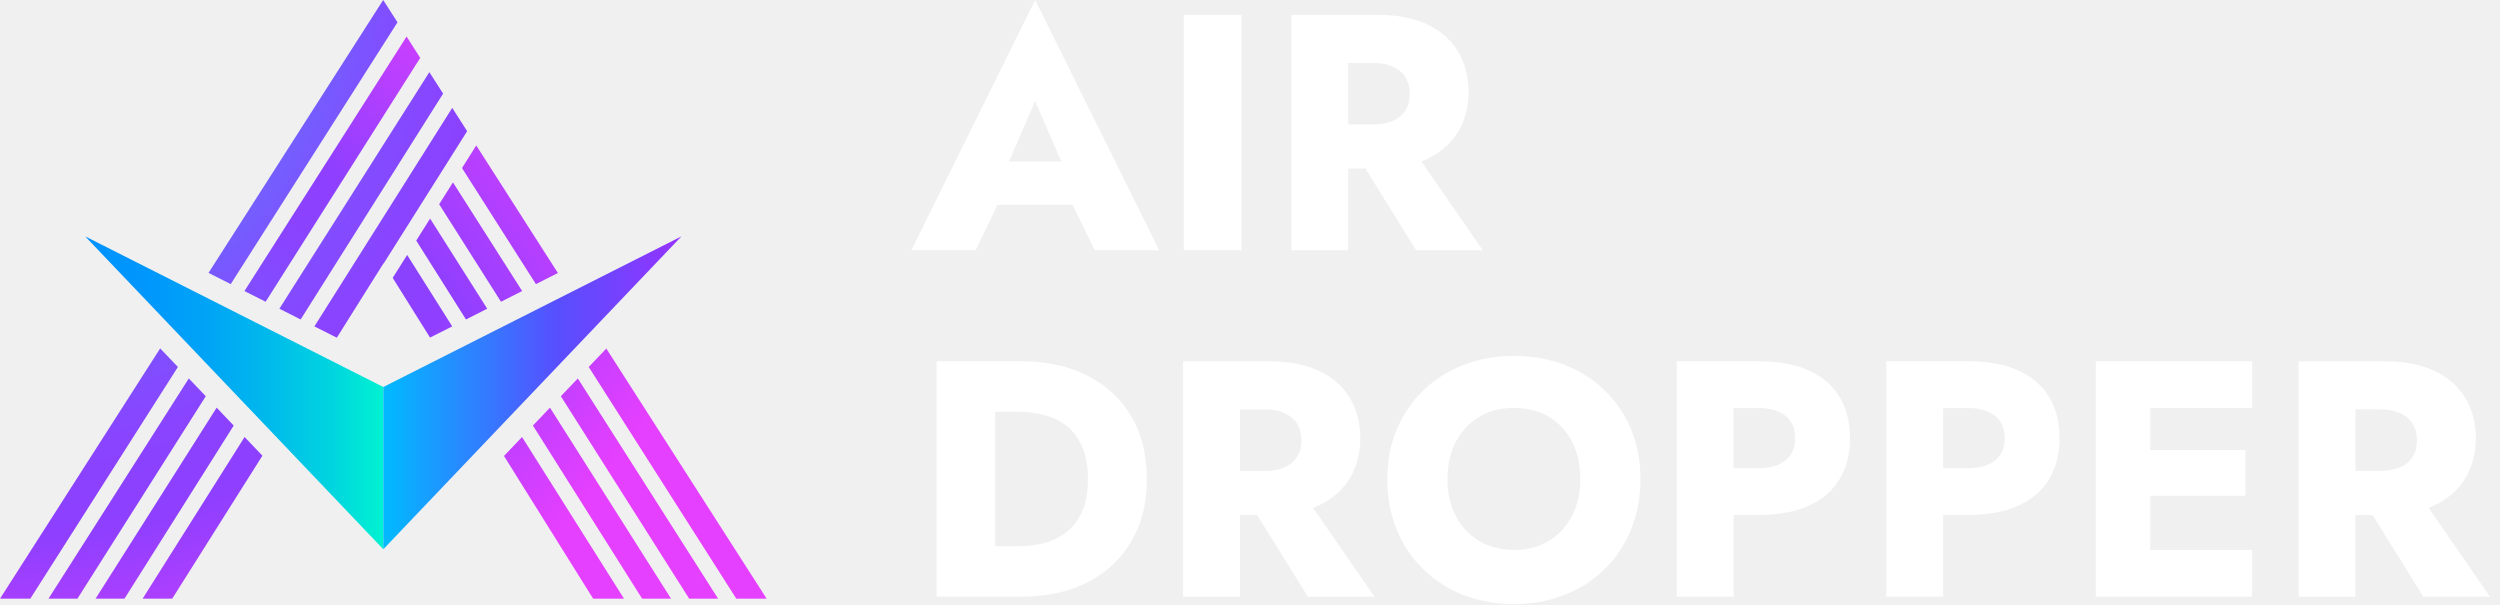
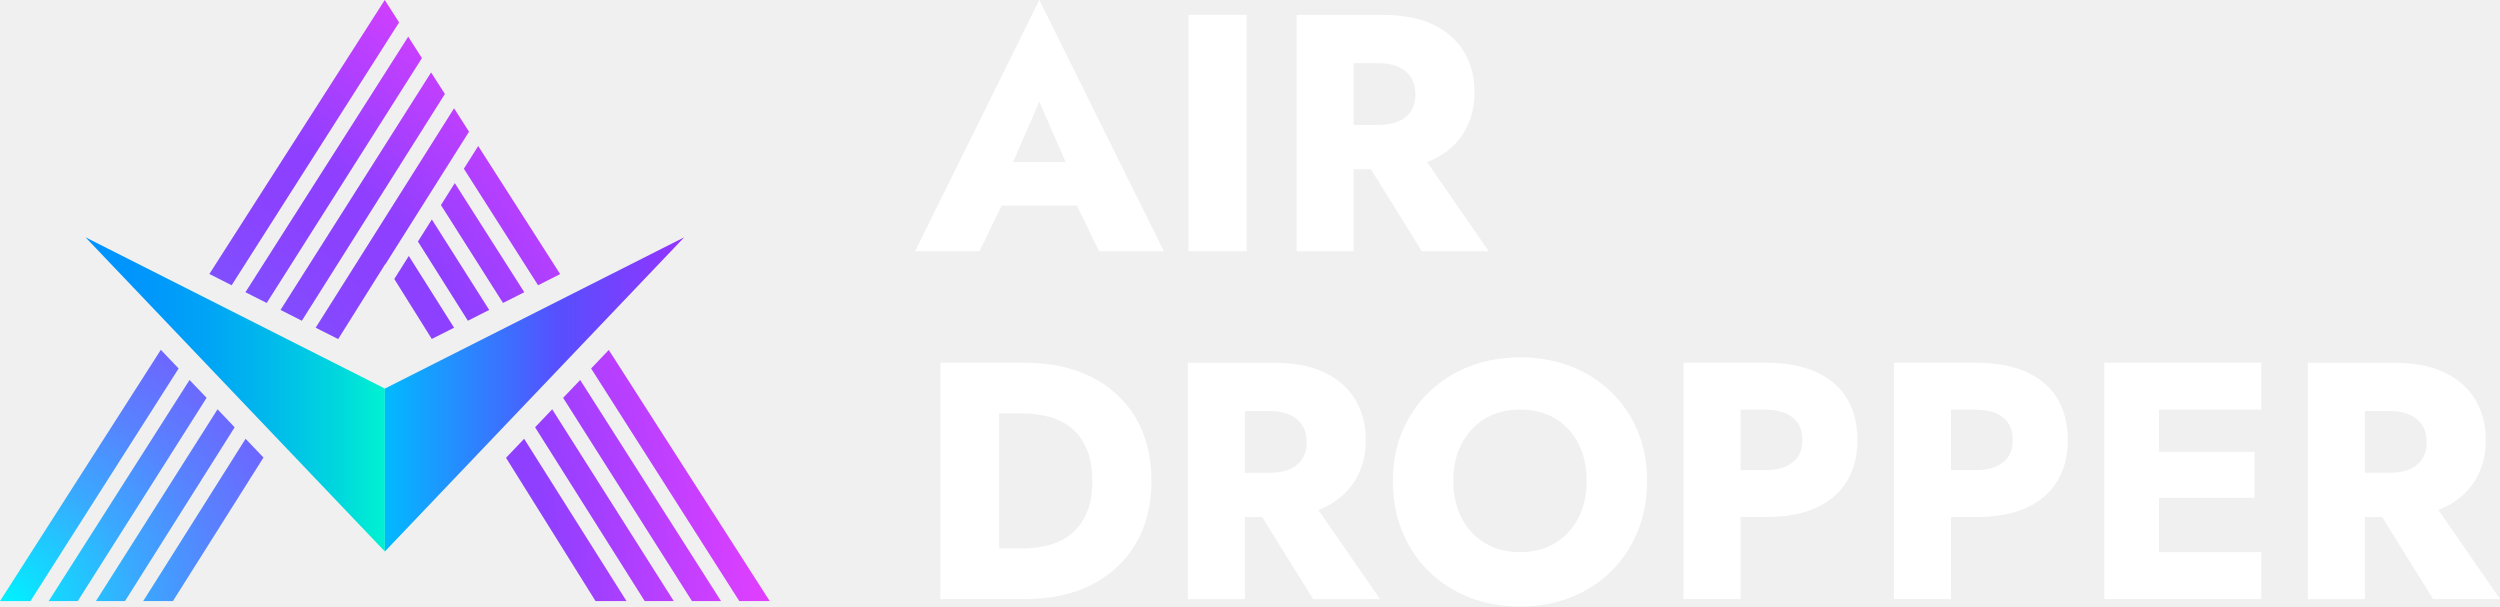
- <svg xmlns="http://www.w3.org/2000/svg" width="149" height="36" viewBox="0 0 149 36" fill="none">
-   <path d="M15.832 17.984L25.045 3.45L24.232 2.177L14.568 17.347L15.832 17.984Z" fill="url(#paint0_radial_2_1401)" />
-   <path d="M9.547 20.764L0 35.68H1.807L10.603 21.872L9.547 20.764Z" fill="url(#paint1_radial_2_1401)" />
-   <path d="M22.838 0L12.428 16.264L13.751 16.933L23.691 1.33L22.838 0Z" fill="url(#paint2_radial_2_1401)" />
-   <path d="M17.918 19.04L26.41 5.579L25.59 4.3L16.652 18.398L17.918 19.04Z" fill="url(#paint3_radial_2_1401)" />
-   <path d="M12.912 24.296L5.695 35.68H7.42L13.929 25.363L12.912 24.296Z" fill="url(#paint4_radial_2_1401)" />
-   <path d="M20.075 20.127L22.86 15.688L22.869 15.7L27.842 7.818L26.953 6.429L18.738 19.453L20.075 20.127Z" fill="url(#paint5_radial_2_1401)" />
-   <path d="M14.577 26.046L8.5 35.68H10.264L15.639 27.159L14.577 26.046Z" fill="url(#paint6_radial_2_1401)" />
-   <path d="M11.252 22.555L2.891 35.68H4.615L12.264 23.615L11.252 22.555Z" fill="url(#paint7_radial_2_1401)" />
-   <path d="M34.438 22.555L33.426 23.615L41.075 35.68H42.799L34.438 22.555Z" fill="url(#paint8_radial_2_1401)" />
-   <path d="M30.037 27.175L35.351 35.68H37.19L31.113 26.046L30.037 27.175Z" fill="url(#paint9_radial_2_1401)" />
-   <path d="M31.762 25.363L38.27 35.68H39.995L32.778 24.296L31.762 25.363Z" fill="url(#paint10_radial_2_1401)" />
-   <path d="M43.883 35.68H45.691L36.136 20.773L35.088 21.872L43.883 35.68Z" fill="url(#paint11_radial_2_1401)" />
-   <path d="M31.122 17.347L26.996 10.87L26.174 12.172L29.859 17.984L31.122 17.347Z" fill="url(#paint12_radial_2_1401)" />
-   <path d="M24.266 15.195L23.404 16.561L25.63 20.12L26.952 19.453L24.266 15.195Z" fill="url(#paint13_radial_2_1401)" />
-   <path d="M31.94 16.933L33.251 16.271L28.385 8.668L27.535 10.015L31.94 16.933Z" fill="url(#paint14_radial_2_1401)" />
-   <path d="M29.038 18.398L25.634 13.027L24.807 14.338L27.772 19.04L29.038 18.398Z" fill="url(#paint15_radial_2_1401)" />
-   <path d="M22.845 23.065L5.076 14.087L22.845 32.735V23.065Z" fill="url(#paint16_linear_2_1401)" />
-   <path d="M22.846 23.065L40.615 14.087L22.846 32.735V23.065Z" fill="url(#paint17_linear_2_1401)" />
-   <path d="M54.318 14.911H58.147L59.454 12.206H63.927L65.241 14.911H69.088L61.695 0L54.318 14.911ZM63.258 9.62H60.137L61.693 6.034L63.258 9.62Z" fill="white" />
-   <path d="M74 0.882H70.553V14.911H74V0.882Z" fill="white" />
-   <path d="M80.355 10.043H81.376L84.403 14.914H88.371L84.714 9.62C84.842 9.572 84.965 9.52 85.084 9.463C85.886 9.074 86.493 8.537 86.907 7.85C87.32 7.162 87.528 6.369 87.528 5.474C87.528 4.578 87.32 3.767 86.907 3.08C86.493 2.392 85.886 1.853 85.084 1.467C84.282 1.078 83.279 0.886 82.077 0.886H76.967V14.916H80.355V10.045V10.043ZM81.838 3.749C82.292 3.749 82.683 3.822 83.009 3.971C83.336 4.117 83.587 4.329 83.761 4.601C83.935 4.875 84.022 5.207 84.022 5.593C84.022 5.979 83.935 6.31 83.761 6.584C83.587 6.858 83.336 7.066 83.009 7.205C82.683 7.345 82.29 7.416 81.838 7.416H80.355V3.749H81.838Z" fill="white" />
-   <path d="M64.821 22.393C63.699 21.82 62.37 21.532 60.832 21.532H55.822V35.561H60.832C62.37 35.561 63.699 35.273 64.821 34.7C65.943 34.127 66.813 33.313 67.428 32.265C68.042 31.216 68.351 29.976 68.351 28.548C68.351 27.12 68.042 25.861 67.428 24.819C66.813 23.778 65.945 22.969 64.821 22.393ZM64.501 30.46C64.275 30.974 63.971 31.385 63.59 31.694C63.208 32.002 62.767 32.221 62.267 32.356C61.767 32.489 61.248 32.557 60.714 32.557H59.311V24.541H60.714C61.248 24.541 61.767 24.607 62.267 24.742C62.767 24.874 63.208 25.096 63.59 25.402C63.971 25.71 64.275 26.119 64.501 26.636C64.728 27.15 64.842 27.787 64.842 28.55C64.842 29.313 64.728 29.951 64.501 30.465V30.46Z" fill="white" />
-   <path d="M78.631 30.11C79.433 29.722 80.04 29.185 80.454 28.497C80.867 27.81 81.075 27.017 81.075 26.122C81.075 25.226 80.867 24.415 80.454 23.727C80.04 23.04 79.433 22.501 78.631 22.114C77.829 21.726 76.826 21.534 75.624 21.534H70.514V35.564H73.902V30.693H74.923L77.95 35.564H81.918L78.261 30.27C78.388 30.222 78.512 30.17 78.631 30.113V30.11ZM73.899 24.399H75.382C75.837 24.399 76.227 24.472 76.554 24.621C76.881 24.767 77.132 24.977 77.306 25.251C77.479 25.525 77.566 25.857 77.566 26.243C77.566 26.629 77.479 26.96 77.306 27.234C77.132 27.508 76.881 27.716 76.554 27.856C76.227 27.995 75.834 28.066 75.382 28.066H73.899V24.397V24.399Z" fill="white" />
-   <path d="M95.628 23.255C94.947 22.601 94.148 22.096 93.234 21.742C92.318 21.388 91.32 21.212 90.237 21.212C89.154 21.212 88.171 21.39 87.251 21.742C86.328 22.096 85.528 22.601 84.845 23.255C84.164 23.91 83.632 24.685 83.253 25.58C82.871 26.476 82.682 27.465 82.682 28.546C82.682 29.626 82.864 30.624 83.232 31.531C83.6 32.441 84.121 33.229 84.795 33.896C85.469 34.565 86.268 35.082 87.189 35.449C88.112 35.817 89.126 36 90.237 36C91.347 36 92.341 35.817 93.264 35.449C94.187 35.082 94.984 34.565 95.658 33.896C96.332 33.229 96.853 32.441 97.221 31.531C97.588 30.622 97.771 29.628 97.771 28.546C97.771 27.463 97.584 26.473 97.209 25.58C96.834 24.685 96.307 23.91 95.626 23.255H95.628ZM93.693 30.741C93.367 31.376 92.905 31.874 92.311 32.235C91.717 32.596 91.025 32.776 90.237 32.776C89.448 32.776 88.736 32.596 88.142 32.235C87.548 31.874 87.086 31.376 86.76 30.741C86.433 30.106 86.268 29.375 86.268 28.546C86.268 27.716 86.433 26.985 86.76 26.35C87.086 25.715 87.548 25.217 88.142 24.856C88.736 24.495 89.435 24.314 90.237 24.314C91.038 24.314 91.754 24.495 92.341 24.856C92.928 25.217 93.382 25.715 93.705 26.35C94.024 26.985 94.187 27.716 94.187 28.546C94.187 29.375 94.022 30.106 93.695 30.741H93.693Z" fill="white" />
-   <path d="M107.804 22.082C106.995 21.715 105.996 21.532 104.806 21.532H99.936V35.561H103.324V30.691H104.806C105.996 30.691 106.995 30.508 107.804 30.14C108.612 29.772 109.222 29.245 109.638 28.557C110.052 27.869 110.259 27.058 110.259 26.122C110.259 25.185 110.052 24.337 109.638 23.657C109.225 22.976 108.612 22.45 107.804 22.082ZM106.41 27.444C106.022 27.753 105.487 27.906 104.806 27.906H103.324V24.319H104.806C105.487 24.319 106.022 24.472 106.41 24.781C106.798 25.089 106.993 25.537 106.993 26.124C106.993 26.711 106.798 27.14 106.41 27.447V27.444Z" fill="white" />
-   <path d="M120.292 22.082C119.483 21.715 118.485 21.532 117.294 21.532H112.424V35.561H115.812V30.691H117.294C118.485 30.691 119.483 30.508 120.292 30.14C121.101 29.772 121.711 29.245 122.126 28.557C122.54 27.869 122.748 27.058 122.748 26.122C122.748 25.185 122.54 24.337 122.126 23.657C121.713 22.976 121.101 22.45 120.292 22.082ZM118.898 27.444C118.51 27.753 117.975 27.906 117.294 27.906H115.812V24.319H117.294C117.975 24.319 118.51 24.472 118.898 24.781C119.287 25.089 119.481 25.537 119.481 26.124C119.481 26.711 119.287 27.14 118.898 27.447V27.444Z" fill="white" />
-   <path d="M127.154 21.532H124.91V35.561H127.154H128.156H134.229V32.776H128.156V29.548H133.829V26.823H128.156V24.317H134.229V21.532H128.156H127.154Z" fill="white" />
-   <path d="M144.432 35.561H148.401L144.743 30.268C144.871 30.22 144.994 30.168 145.113 30.11C145.915 29.722 146.523 29.185 146.936 28.497C147.35 27.81 147.558 27.017 147.558 26.122C147.558 25.226 147.35 24.415 146.936 23.727C146.523 23.04 145.915 22.501 145.113 22.114C144.311 21.726 143.308 21.534 142.107 21.534H136.996V35.564H140.384V30.693H141.405L144.432 35.564V35.561ZM140.384 24.397H141.867C142.321 24.397 142.712 24.47 143.039 24.618C143.365 24.765 143.617 24.975 143.79 25.249C143.964 25.523 144.051 25.854 144.051 26.24C144.051 26.627 143.964 26.958 143.79 27.232C143.617 27.506 143.365 27.714 143.039 27.853C142.712 27.993 142.319 28.064 141.867 28.064H140.384V24.395V24.397Z" fill="white" />
+ <svg xmlns="http://www.w3.org/2000/svg" xmlns:xlink="http://www.w3.org/1999/xlink" id="_레이어_2" viewBox="0 0 649.58 157.59">
  <defs>
-     <radialGradient id="paint0_radial_2_1401" cx="0" cy="0" r="1" gradientUnits="userSpaceOnUse" gradientTransform="translate(0.506929 35.7921) scale(45.65 45.65)">
-       <stop stop-color="#fff" />
-       <stop offset="0.06" stop-color="#15D6FF" />
-       <stop offset="0.17" stop-color="#3AA8FF" />
-       <stop offset="0.28" stop-color="#5882FF" />
-       <stop offset="0.39" stop-color="#6F64FF" />
-       <stop offset="0.5" stop-color="#804FFF" />
-       <stop offset="0.6" stop-color="#8A43FF" />
-       <stop offset="0.7" stop-color="#8E3FFF" />
-       <stop offset="1" stop-color="#E53FFF" />
+     <style>.cls-1{fill:url(#_무제_그라디언트_255);}.cls-2{fill:url(#_무제_그라디언트_255-14);}.cls-3{fill:url(#_무제_그라디언트_255-9);}.cls-4{fill:url(#_무제_그라디언트_255-11);}.cls-5{fill:#fff;}.cls-6{fill:url(#_무제_그라디언트_255-3);}.cls-7{fill:url(#_무제_그라디언트_255-5);}.cls-8{fill:url(#_무제_그라디언트_255-16);}.cls-9{fill:url(#_무제_그라디언트_253);}.cls-10{fill:url(#_무제_그라디언트_255-2);}.cls-11{fill:url(#_무제_그라디언트_255-10);}.cls-12{fill:url(#_무제_그라디언트_255-15);}.cls-13{fill:url(#_무제_그라디언트_255-13);}.cls-14{fill:url(#_무제_그라디언트_255-7);}.cls-15{fill:url(#_무제_그라디언트_255-4);}.cls-16{fill:url(#_무제_그라디언트_255-12);}.cls-17{fill:url(#_무제_그라디언트_255-6);}.cls-18{fill:url(#_무제_그라디언트_255-8);}.cls-19{fill:url(#_무제_그라디언트_122);}</style>
+     <radialGradient id="_무제_그라디언트_255" cx="2.22" cy="156.67" fx="2.22" fy="156.67" r="199.82" gradientUnits="userSpaceOnUse">
+       <stop offset="0" stop-color="#00f2ff" />
+       <stop offset=".06" stop-color="#15d6ff" />
+       <stop offset=".17" stop-color="#3aa8ff" />
+       <stop offset=".28" stop-color="#5882ff" />
+       <stop offset=".39" stop-color="#6f64ff" />
+       <stop offset=".5" stop-color="#804fff" />
+       <stop offset=".6" stop-color="#8a43ff" />
+       <stop offset=".7" stop-color="#8e3fff" />
+       <stop offset="1" stop-color="#e53fff" />
    </radialGradient>
-     <radialGradient id="paint1_radial_2_1401" cx="0" cy="0" r="1" gradientUnits="userSpaceOnUse" gradientTransform="translate(0.114228 0.114229) scale(45.65 45.65)">
-       <stop stop-color="#00F2FF" />
-       <stop offset="0.06" stop-color="#15D6FF" />
-       <stop offset="0.17" stop-color="#3AA8FF" />
-       <stop offset="0.28" stop-color="#5882FF" />
-       <stop offset="0.39" stop-color="#6F64FF" />
-       <stop offset="0.5" stop-color="#804FFF" />
-       <stop offset="0.6" stop-color="#8A43FF" />
-       <stop offset="0.7" stop-color="#8E3FFF" />
-       <stop offset="1" stop-color="#E53FFF" />
-     </radialGradient>
-     <radialGradient id="paint2_radial_2_1401" cx="0" cy="0" r="1" gradientUnits="userSpaceOnUse" gradientTransform="translate(0.113991 0.114228) scale(45.65 45.65)">
-       <stop stop-color="#00F2FF" />
-       <stop offset="0.06" stop-color="#15D6FF" />
-       <stop offset="0.17" stop-color="#3AA8FF" />
-       <stop offset="0.28" stop-color="#5882FF" />
-       <stop offset="0.39" stop-color="#6F64FF" />
-       <stop offset="0.5" stop-color="#804FFF" />
-       <stop offset="0.6" stop-color="#8A43FF" />
-       <stop offset="0.7" stop-color="#8E3FFF" />
-       <stop offset="1" stop-color="#E53FFF" />
-     </radialGradient>
-     <radialGradient id="paint3_radial_2_1401" cx="0" cy="0" r="1" gradientUnits="userSpaceOnUse" gradientTransform="translate(0.11446 0.114226) scale(45.6499 45.65)">
-       <stop stop-color="#00F2FF" />
-       <stop offset="0.06" stop-color="#15D6FF" />
-       <stop offset="0.17" stop-color="#3AA8FF" />
-       <stop offset="0.28" stop-color="#5882FF" />
-       <stop offset="0.39" stop-color="#6F64FF" />
-       <stop offset="0.5" stop-color="#804FFF" />
-       <stop offset="0.6" stop-color="#8A43FF" />
-       <stop offset="0.7" stop-color="#8E3FFF" />
-       <stop offset="1" stop-color="#E53FFF" />
-     </radialGradient>
-     <radialGradient id="paint4_radial_2_1401" cx="0" cy="0" r="1" gradientUnits="userSpaceOnUse" gradientTransform="translate(0.11415 0.114235) scale(45.65 45.6499)">
-       <stop stop-color="#00F2FF" />
-       <stop offset="0.06" stop-color="#15D6FF" />
-       <stop offset="0.17" stop-color="#3AA8FF" />
-       <stop offset="0.28" stop-color="#5882FF" />
-       <stop offset="0.39" stop-color="#6F64FF" />
-       <stop offset="0.5" stop-color="#804FFF" />
-       <stop offset="0.6" stop-color="#8A43FF" />
-       <stop offset="0.7" stop-color="#8E3FFF" />
-       <stop offset="1" stop-color="#E53FFF" />
-     </radialGradient>
-     <radialGradient id="paint5_radial_2_1401" cx="0" cy="0" r="1" gradientUnits="userSpaceOnUse" gradientTransform="translate(0.114593 0.114227) scale(45.65 45.65)">
-       <stop stop-color="#00F2FF" />
-       <stop offset="0.06" stop-color="#15D6FF" />
-       <stop offset="0.17" stop-color="#3AA8FF" />
-       <stop offset="0.28" stop-color="#5882FF" />
-       <stop offset="0.39" stop-color="#6F64FF" />
-       <stop offset="0.5" stop-color="#804FFF" />
-       <stop offset="0.6" stop-color="#8A43FF" />
-       <stop offset="0.7" stop-color="#8E3FFF" />
-       <stop offset="1" stop-color="#E53FFF" />
-     </radialGradient>
-     <radialGradient id="paint6_radial_2_1401" cx="0" cy="0" r="1" gradientUnits="userSpaceOnUse" gradientTransform="translate(0.113404 0.114241) scale(45.6499 45.6499)">
-       <stop stop-color="#00F2FF" />
-       <stop offset="0.06" stop-color="#15D6FF" />
-       <stop offset="0.17" stop-color="#3AA8FF" />
-       <stop offset="0.28" stop-color="#5882FF" />
-       <stop offset="0.39" stop-color="#6F64FF" />
-       <stop offset="0.5" stop-color="#804FFF" />
-       <stop offset="0.6" stop-color="#8A43FF" />
-       <stop offset="0.7" stop-color="#8E3FFF" />
-       <stop offset="1" stop-color="#E53FFF" />
-     </radialGradient>
-     <radialGradient id="paint7_radial_2_1401" cx="0" cy="0" r="1" gradientUnits="userSpaceOnUse" gradientTransform="translate(0.114892 0.114237) scale(45.65 45.6499)">
-       <stop stop-color="#00F2FF" />
-       <stop offset="0.06" stop-color="#15D6FF" />
-       <stop offset="0.17" stop-color="#3AA8FF" />
-       <stop offset="0.28" stop-color="#5882FF" />
-       <stop offset="0.39" stop-color="#6F64FF" />
-       <stop offset="0.5" stop-color="#804FFF" />
-       <stop offset="0.6" stop-color="#8A43FF" />
-       <stop offset="0.7" stop-color="#8E3FFF" />
-       <stop offset="1" stop-color="#E53FFF" />
-     </radialGradient>
-     <radialGradient id="paint8_radial_2_1401" cx="0" cy="0" r="1" gradientUnits="userSpaceOnUse" gradientTransform="translate(0.112417 0.114229) scale(45.65 45.6499)">
-       <stop stop-color="#00F2FF" />
-       <stop offset="0.06" stop-color="#15D6FF" />
-       <stop offset="0.17" stop-color="#3AA8FF" />
-       <stop offset="0.28" stop-color="#5882FF" />
-       <stop offset="0.39" stop-color="#6F64FF" />
-       <stop offset="0.5" stop-color="#804FFF" />
-       <stop offset="0.6" stop-color="#8A43FF" />
-       <stop offset="0.7" stop-color="#8E3FFF" />
-       <stop offset="1" stop-color="#E53FFF" />
-     </radialGradient>
-     <radialGradient id="paint9_radial_2_1401" cx="0" cy="0" r="1" gradientUnits="userSpaceOnUse" gradientTransform="translate(0.114019 0.114233) scale(45.65 45.6499)">
-       <stop stop-color="#00F2FF" />
-       <stop offset="0.06" stop-color="#15D6FF" />
-       <stop offset="0.17" stop-color="#3AA8FF" />
-       <stop offset="0.28" stop-color="#5882FF" />
-       <stop offset="0.39" stop-color="#6F64FF" />
-       <stop offset="0.5" stop-color="#804FFF" />
-       <stop offset="0.6" stop-color="#8A43FF" />
-       <stop offset="0.7" stop-color="#8E3FFF" />
-       <stop offset="1" stop-color="#E53FFF" />
-     </radialGradient>
-     <radialGradient id="paint10_radial_2_1401" cx="0" cy="0" r="1" gradientUnits="userSpaceOnUse" gradientTransform="translate(0.11379 0.114228) scale(45.65 45.6499)">
-       <stop stop-color="#00F2FF" />
-       <stop offset="0.06" stop-color="#15D6FF" />
-       <stop offset="0.17" stop-color="#3AA8FF" />
-       <stop offset="0.28" stop-color="#5882FF" />
-       <stop offset="0.39" stop-color="#6F64FF" />
-       <stop offset="0.5" stop-color="#804FFF" />
-       <stop offset="0.6" stop-color="#8A43FF" />
-       <stop offset="0.7" stop-color="#8E3FFF" />
-       <stop offset="1" stop-color="#E53FFF" />
-     </radialGradient>
-     <radialGradient id="paint11_radial_2_1401" cx="0" cy="0" r="1" gradientUnits="userSpaceOnUse" gradientTransform="translate(0.113666 0.114227) scale(45.6499 45.6499)">
-       <stop stop-color="#00F2FF" />
-       <stop offset="0.06" stop-color="#15D6FF" />
-       <stop offset="0.17" stop-color="#3AA8FF" />
-       <stop offset="0.28" stop-color="#5882FF" />
-       <stop offset="0.39" stop-color="#6F64FF" />
-       <stop offset="0.5" stop-color="#804FFF" />
-       <stop offset="0.6" stop-color="#8A43FF" />
-       <stop offset="0.7" stop-color="#8E3FFF" />
-       <stop offset="1" stop-color="#E53FFF" />
-     </radialGradient>
-     <radialGradient id="paint12_radial_2_1401" cx="0" cy="0" r="1" gradientUnits="userSpaceOnUse" gradientTransform="translate(0.113937 35.7921) scale(45.6499 45.65)">
-       <stop stop-color="#00F2FF" />
-       <stop offset="0.06" stop-color="#15D6FF" />
-       <stop offset="0.17" stop-color="#3AA8FF" />
-       <stop offset="0.28" stop-color="#5882FF" />
-       <stop offset="0.39" stop-color="#6F64FF" />
-       <stop offset="0.5" stop-color="#804FFF" />
-       <stop offset="0.6" stop-color="#8A43FF" />
-       <stop offset="0.7" stop-color="#8E3FFF" />
-       <stop offset="1" stop-color="#E53FFF" />
-     </radialGradient>
-     <radialGradient id="paint13_radial_2_1401" cx="0" cy="0" r="1" gradientUnits="userSpaceOnUse" gradientTransform="translate(0.113254 0.114226) scale(45.65 45.65)">
-       <stop stop-color="#00F2FF" />
-       <stop offset="0.06" stop-color="#15D6FF" />
-       <stop offset="0.17" stop-color="#3AA8FF" />
-       <stop offset="0.28" stop-color="#5882FF" />
-       <stop offset="0.39" stop-color="#6F64FF" />
-       <stop offset="0.5" stop-color="#804FFF" />
-       <stop offset="0.6" stop-color="#8A43FF" />
-       <stop offset="0.7" stop-color="#8E3FFF" />
-       <stop offset="1" stop-color="#E53FFF" />
-     </radialGradient>
-     <radialGradient id="paint14_radial_2_1401" cx="0" cy="0" r="1" gradientUnits="userSpaceOnUse" gradientTransform="translate(0.113646 35.7921) scale(45.65 45.65)">
-       <stop stop-color="#00F2FF" />
-       <stop offset="0.06" stop-color="#15D6FF" />
-       <stop offset="0.17" stop-color="#3AA8FF" />
-       <stop offset="0.28" stop-color="#5882FF" />
-       <stop offset="0.39" stop-color="#6F64FF" />
-       <stop offset="0.5" stop-color="#804FFF" />
-       <stop offset="0.6" stop-color="#8A43FF" />
-       <stop offset="0.7" stop-color="#8E3FFF" />
-       <stop offset="1" stop-color="#E53FFF" />
-     </radialGradient>
-     <radialGradient id="paint15_radial_2_1401" cx="0" cy="0" r="1" gradientUnits="userSpaceOnUse" gradientTransform="translate(0.11289 35.7921) scale(45.65 45.6499)">
-       <stop stop-color="#00F2FF" />
-       <stop offset="0.06" stop-color="#15D6FF" />
-       <stop offset="0.17" stop-color="#3AA8FF" />
-       <stop offset="0.28" stop-color="#5882FF" />
-       <stop offset="0.39" stop-color="#6F64FF" />
-       <stop offset="0.5" stop-color="#804FFF" />
-       <stop offset="0.6" stop-color="#8A43FF" />
-       <stop offset="0.7" stop-color="#8E3FFF" />
-       <stop offset="1" stop-color="#E53FFF" />
-     </radialGradient>
-     <linearGradient id="paint16_linear_2_1401" x1="5.076" y1="23.41" x2="22.845" y2="23.41" gradientUnits="userSpaceOnUse">
-       <stop stop-color="#0092FF" />
-       <stop offset="0.19" stop-color="#0096FC" />
-       <stop offset="0.4" stop-color="#00A3F6" />
-       <stop offset="0.62" stop-color="#00BAEB" />
-       <stop offset="0.85" stop-color="#00D8DD" />
-       <stop offset="1" stop-color="#00F2D1" />
+     <radialGradient id="_무제_그라디언트_255-2" r="199.82" xlink:href="#_무제_그라디언트_255" />
+     <radialGradient id="_무제_그라디언트_255-3" r="199.82" xlink:href="#_무제_그라디언트_255" />
+     <radialGradient id="_무제_그라디언트_255-4" r="199.82" xlink:href="#_무제_그라디언트_255" />
+     <radialGradient id="_무제_그라디언트_255-5" r="199.82" xlink:href="#_무제_그라디언트_255" />
+     <radialGradient id="_무제_그라디언트_255-6" r="199.82" xlink:href="#_무제_그라디언트_255" />
+     <radialGradient id="_무제_그라디언트_255-7" r="199.82" xlink:href="#_무제_그라디언트_255" />
+     <radialGradient id="_무제_그라디언트_255-8" r="199.82" xlink:href="#_무제_그라디언트_255" />
+     <radialGradient id="_무제_그라디언트_255-9" r="199.82" xlink:href="#_무제_그라디언트_255" />
+     <radialGradient id="_무제_그라디언트_255-10" r="199.82" xlink:href="#_무제_그라디언트_255" />
+     <radialGradient id="_무제_그라디언트_255-11" r="199.82" xlink:href="#_무제_그라디언트_255" />
+     <radialGradient id="_무제_그라디언트_255-12" r="199.82" xlink:href="#_무제_그라디언트_255" />
+     <radialGradient id="_무제_그라디언트_255-13" cy="156.67" fy="156.67" r="199.82" xlink:href="#_무제_그라디언트_255" />
+     <radialGradient id="_무제_그라디언트_255-14" r="199.82" xlink:href="#_무제_그라디언트_255" />
+     <radialGradient id="_무제_그라디언트_255-15" cy="156.67" fy="156.67" r="199.82" xlink:href="#_무제_그라디언트_255" />
+     <radialGradient id="_무제_그라디언트_255-16" cy="156.67" fy="156.67" r="199.82" xlink:href="#_무제_그라디언트_255" />
+     <linearGradient id="_무제_그라디언트_122" x1="22.22" y1="102.47" x2="100" y2="102.47" gradientUnits="userSpaceOnUse">
+       <stop offset="0" stop-color="#0092ff" />
+       <stop offset=".19" stop-color="#0096fc" />
+       <stop offset=".4" stop-color="#00a3f6" />
+       <stop offset=".62" stop-color="#00baeb" />
+       <stop offset=".85" stop-color="#00d8dd" />
+       <stop offset="1" stop-color="#00f2d1" />
    </linearGradient>
-     <linearGradient id="paint17_linear_2_1401" x1="40.615" y1="23.41" x2="22.846" y2="23.41" gradientUnits="userSpaceOnUse">
-       <stop stop-color="#9533FF" />
-       <stop offset="0.42" stop-color="#574FFF" />
-       <stop offset="1" stop-color="#00BAFF" />
+     <linearGradient id="_무제_그라디언트_253" x1="248" y1="102.47" x2="325.78" y2="102.47" gradientTransform="translate(425.78) rotate(-180) scale(1 -1)" gradientUnits="userSpaceOnUse">
+       <stop offset="0" stop-color="#9533ff" />
+       <stop offset=".42" stop-color="#574fff" />
+       <stop offset="1" stop-color="#00baff" />
    </linearGradient>
  </defs>
+   <g id="_레이어_1-2">
+     <g>
+       <g>
+         <g>
+           <polygon class="cls-1" points="69.3 78.72 109.63 15.1 106.07 9.53 63.77 75.93 69.3 78.72" />
+           <polygon class="cls-10" points="41.79 90.89 0 156.18 7.91 156.18 46.41 95.74 41.79 90.89" />
+           <polygon class="cls-6" points="99.97 0 54.4 71.19 60.19 74.12 103.7 5.82 99.97 0" />
+           <polygon class="cls-15" points="78.43 83.34 115.6 24.42 112.01 18.82 72.89 80.53 78.43 83.34" />
+           <polygon class="cls-7" points="56.52 106.35 24.93 156.18 32.48 156.18 60.97 111.02 56.52 106.35" />
+           <polygon class="cls-17" points="87.87 88.1 100.06 68.67 100.1 68.72 121.87 34.22 117.98 28.14 82.02 85.15 87.87 88.1" />
+           <polygon class="cls-14" points="63.81 114.01 37.21 156.18 44.93 156.18 68.46 118.88 63.81 114.01" />
+           <polygon class="cls-18" points="49.25 98.73 12.65 156.18 20.2 156.18 53.68 103.37 49.25 98.73" />
+           <g>
+             <polygon class="cls-3" points="150.75 98.73 146.32 103.37 179.8 156.18 187.35 156.18 150.75 98.73 150.75 98.73" />
+             <polygon class="cls-11" points="131.48 118.95 154.74 156.18 162.79 156.18 136.19 114.01 131.48 118.95" />
+             <polygon class="cls-4" points="139.03 111.02 167.52 156.18 175.07 156.18 143.48 106.35 139.03 111.02" />
+             <polygon class="cls-16" points="192.09 156.18 200 156.18 158.18 90.93 153.59 95.74 153.59 95.74 192.09 156.18" />
+             <polygon class="cls-13" points="136.23 75.93 118.17 47.58 114.57 53.28 130.7 78.72 136.23 75.93" />
+             <polygon class="cls-2" points="106.22 66.51 102.45 72.49 112.19 88.07 117.98 85.15 117.98 85.15 106.22 66.51" />
+             <polygon class="cls-12" points="139.81 74.12 145.55 71.22 124.25 37.94 120.53 43.84 139.81 74.12 139.81 74.12" />
+             <polygon class="cls-8" points="127.11 80.53 127.11 80.53 112.21 57.02 108.59 62.76 121.57 83.34 127.11 80.53" />
+           </g>
+         </g>
+         <polygon class="cls-19" points="100 100.96 22.22 61.66 100 143.29 100 100.96" />
+         <polygon class="cls-9" points="100 100.96 177.78 61.66 100 143.29 100 100.96" />
+       </g>
+       <g>
+         <path class="cls-5" d="M237.76,65.27h16.76l5.72-11.84h19.58l5.75,11.84h16.84L270.05,0l-32.29,65.27Zm39.13-23.16h-13.66l6.81-15.7,6.85,15.7Z" />
+         <rect class="cls-5" x="308.82" y="3.86" width="15.09" height="61.41" />
+         <path class="cls-5" d="M351.73,43.96h4.47l13.25,21.32h17.37l-16.01-23.17c.56-.21,1.1-.44,1.62-.69,3.51-1.7,6.17-4.05,7.98-7.06,1.81-3.01,2.72-6.48,2.72-10.4s-.91-7.47-2.72-10.48c-1.81-3.01-4.47-5.37-7.98-7.06-3.51-1.7-7.9-2.54-13.16-2.54h-22.37v61.41h14.83v-21.32Zm6.49-27.55c1.99,0,3.7,.32,5.13,.97,1.43,.64,2.53,1.57,3.29,2.76,.76,1.2,1.14,2.65,1.14,4.34s-.38,3.14-1.14,4.34c-.76,1.2-1.86,2.11-3.29,2.72-1.43,.61-3.15,.92-5.13,.92h-6.49V16.41h6.49Z" />
+         <path class="cls-5" d="M283.73,98.02c-4.91-2.51-10.73-3.77-17.46-3.77h-21.93v61.41h21.93c6.73,0,12.55-1.26,17.46-3.77,4.91-2.51,8.72-6.07,11.41-10.66,2.69-4.59,4.04-10.02,4.04-16.27s-1.35-11.76-4.04-16.32c-2.69-4.56-6.49-8.1-11.41-10.62Zm-1.4,35.31c-.99,2.25-2.32,4.05-3.99,5.4-1.67,1.35-3.6,2.31-5.79,2.9-2.19,.58-4.46,.88-6.8,.88h-6.14v-35.09h6.14c2.34,0,4.61,.29,6.8,.88,2.19,.58,4.12,1.55,5.79,2.89,1.67,1.35,3,3.14,3.99,5.4,.99,2.25,1.49,5.04,1.49,8.38s-.5,6.13-1.49,8.38Z" />
+         <path class="cls-5" d="M344.18,131.8c3.51-1.7,6.17-4.05,7.98-7.06,1.81-3.01,2.72-6.48,2.72-10.4s-.91-7.47-2.72-10.48c-1.81-3.01-4.47-5.37-7.98-7.06-3.51-1.7-7.9-2.54-13.16-2.54h-22.37v61.41h14.83v-21.32h4.47l13.25,21.32h17.37l-16.01-23.17c.56-.21,1.1-.44,1.62-.69Zm-20.71-25h6.49c1.99,0,3.7,.32,5.13,.97,1.43,.64,2.53,1.56,3.29,2.76,.76,1.2,1.14,2.65,1.14,4.34s-.38,3.14-1.14,4.34c-.76,1.2-1.86,2.11-3.29,2.72-1.43,.61-3.15,.92-5.13,.92h-6.49v-16.06Z" />
+         <path class="cls-5" d="M418.58,101.79c-2.98-2.86-6.48-5.07-10.48-6.62-4.01-1.55-8.38-2.32-13.12-2.32s-9.04,.78-13.07,2.32c-4.04,1.55-7.54,3.76-10.53,6.62-2.98,2.87-5.31,6.26-6.97,10.18-1.67,3.92-2.5,8.25-2.5,12.98s.8,9.1,2.41,13.07c1.61,3.98,3.89,7.43,6.84,10.35,2.95,2.93,6.45,5.19,10.48,6.8,4.04,1.61,8.48,2.41,13.34,2.41s9.21-.8,13.25-2.41c4.04-1.61,7.53-3.87,10.48-6.8,2.95-2.92,5.23-6.37,6.84-10.35,1.61-3.98,2.41-8.33,2.41-13.07s-.82-9.07-2.46-12.98c-1.64-3.92-3.95-7.31-6.93-10.18Zm-8.47,32.77c-1.43,2.78-3.45,4.96-6.05,6.54-2.6,1.58-5.63,2.37-9.08,2.37s-6.57-.79-9.17-2.37c-2.6-1.58-4.62-3.76-6.05-6.54-1.43-2.78-2.15-5.98-2.15-9.61s.72-6.83,2.15-9.61c1.43-2.78,3.45-4.96,6.05-6.54,2.6-1.58,5.66-2.37,9.17-2.37s6.64,.79,9.21,2.37c2.57,1.58,4.56,3.76,5.97,6.54,1.4,2.78,2.11,5.98,2.11,9.61s-.72,6.83-2.15,9.61Z" />
+         <path class="cls-5" d="M471.88,96.66c-3.54-1.61-7.91-2.41-13.12-2.41h-21.32v61.41h14.83v-21.32h6.49c5.21,0,9.58-.8,13.12-2.41,3.54-1.61,6.21-3.92,8.03-6.93,1.81-3.01,2.72-6.56,2.72-10.66s-.91-7.81-2.72-10.79-4.49-5.28-8.03-6.89Zm-6.1,23.47c-1.7,1.35-4.04,2.02-7.02,2.02h-6.49v-15.7h6.49c2.98,0,5.32,.67,7.02,2.02,1.7,1.35,2.55,3.31,2.55,5.88s-.85,4.45-2.55,5.79Z" />
+         <path class="cls-5" d="M526.54,96.66c-3.54-1.61-7.91-2.41-13.12-2.41h-21.32v61.41h14.83v-21.32h6.49c5.21,0,9.58-.8,13.12-2.41,3.54-1.61,6.21-3.92,8.03-6.93,1.81-3.01,2.72-6.56,2.72-10.66s-.91-7.81-2.72-10.79-4.49-5.28-8.03-6.89Zm-6.1,23.47c-1.7,1.35-4.04,2.02-7.02,2.02h-6.49v-15.7h6.49c2.98,0,5.32,.67,7.02,2.02,1.7,1.35,2.55,3.31,2.55,5.88s-.85,4.45-2.55,5.79Z" />
+         <polygon class="cls-5" points="556.58 94.25 546.76 94.25 546.76 155.66 556.58 155.66 560.97 155.66 587.55 155.66 587.55 143.47 560.97 143.47 560.97 129.34 585.8 129.34 585.8 117.41 560.97 117.41 560.97 106.44 587.55 106.44 587.55 94.25 560.97 94.25 556.58 94.25" />
+         <path class="cls-5" d="M632.21,155.66h17.37l-16.01-23.17c.56-.21,1.1-.44,1.62-.69,3.51-1.7,6.17-4.05,7.98-7.06,1.81-3.01,2.72-6.48,2.72-10.4s-.91-7.47-2.72-10.48c-1.81-3.01-4.47-5.37-7.98-7.06-3.51-1.7-7.9-2.54-13.16-2.54h-22.37v61.41h14.83v-21.32h4.47l13.25,21.32Zm-17.72-48.87h6.49c1.99,0,3.7,.32,5.13,.97,1.43,.64,2.53,1.56,3.29,2.76,.76,1.2,1.14,2.65,1.14,4.34s-.38,3.14-1.14,4.34c-.76,1.2-1.86,2.11-3.29,2.72-1.43,.61-3.15,.92-5.13,.92h-6.49v-16.06Z" />
+       </g>
+     </g>
+   </g>
</svg>
